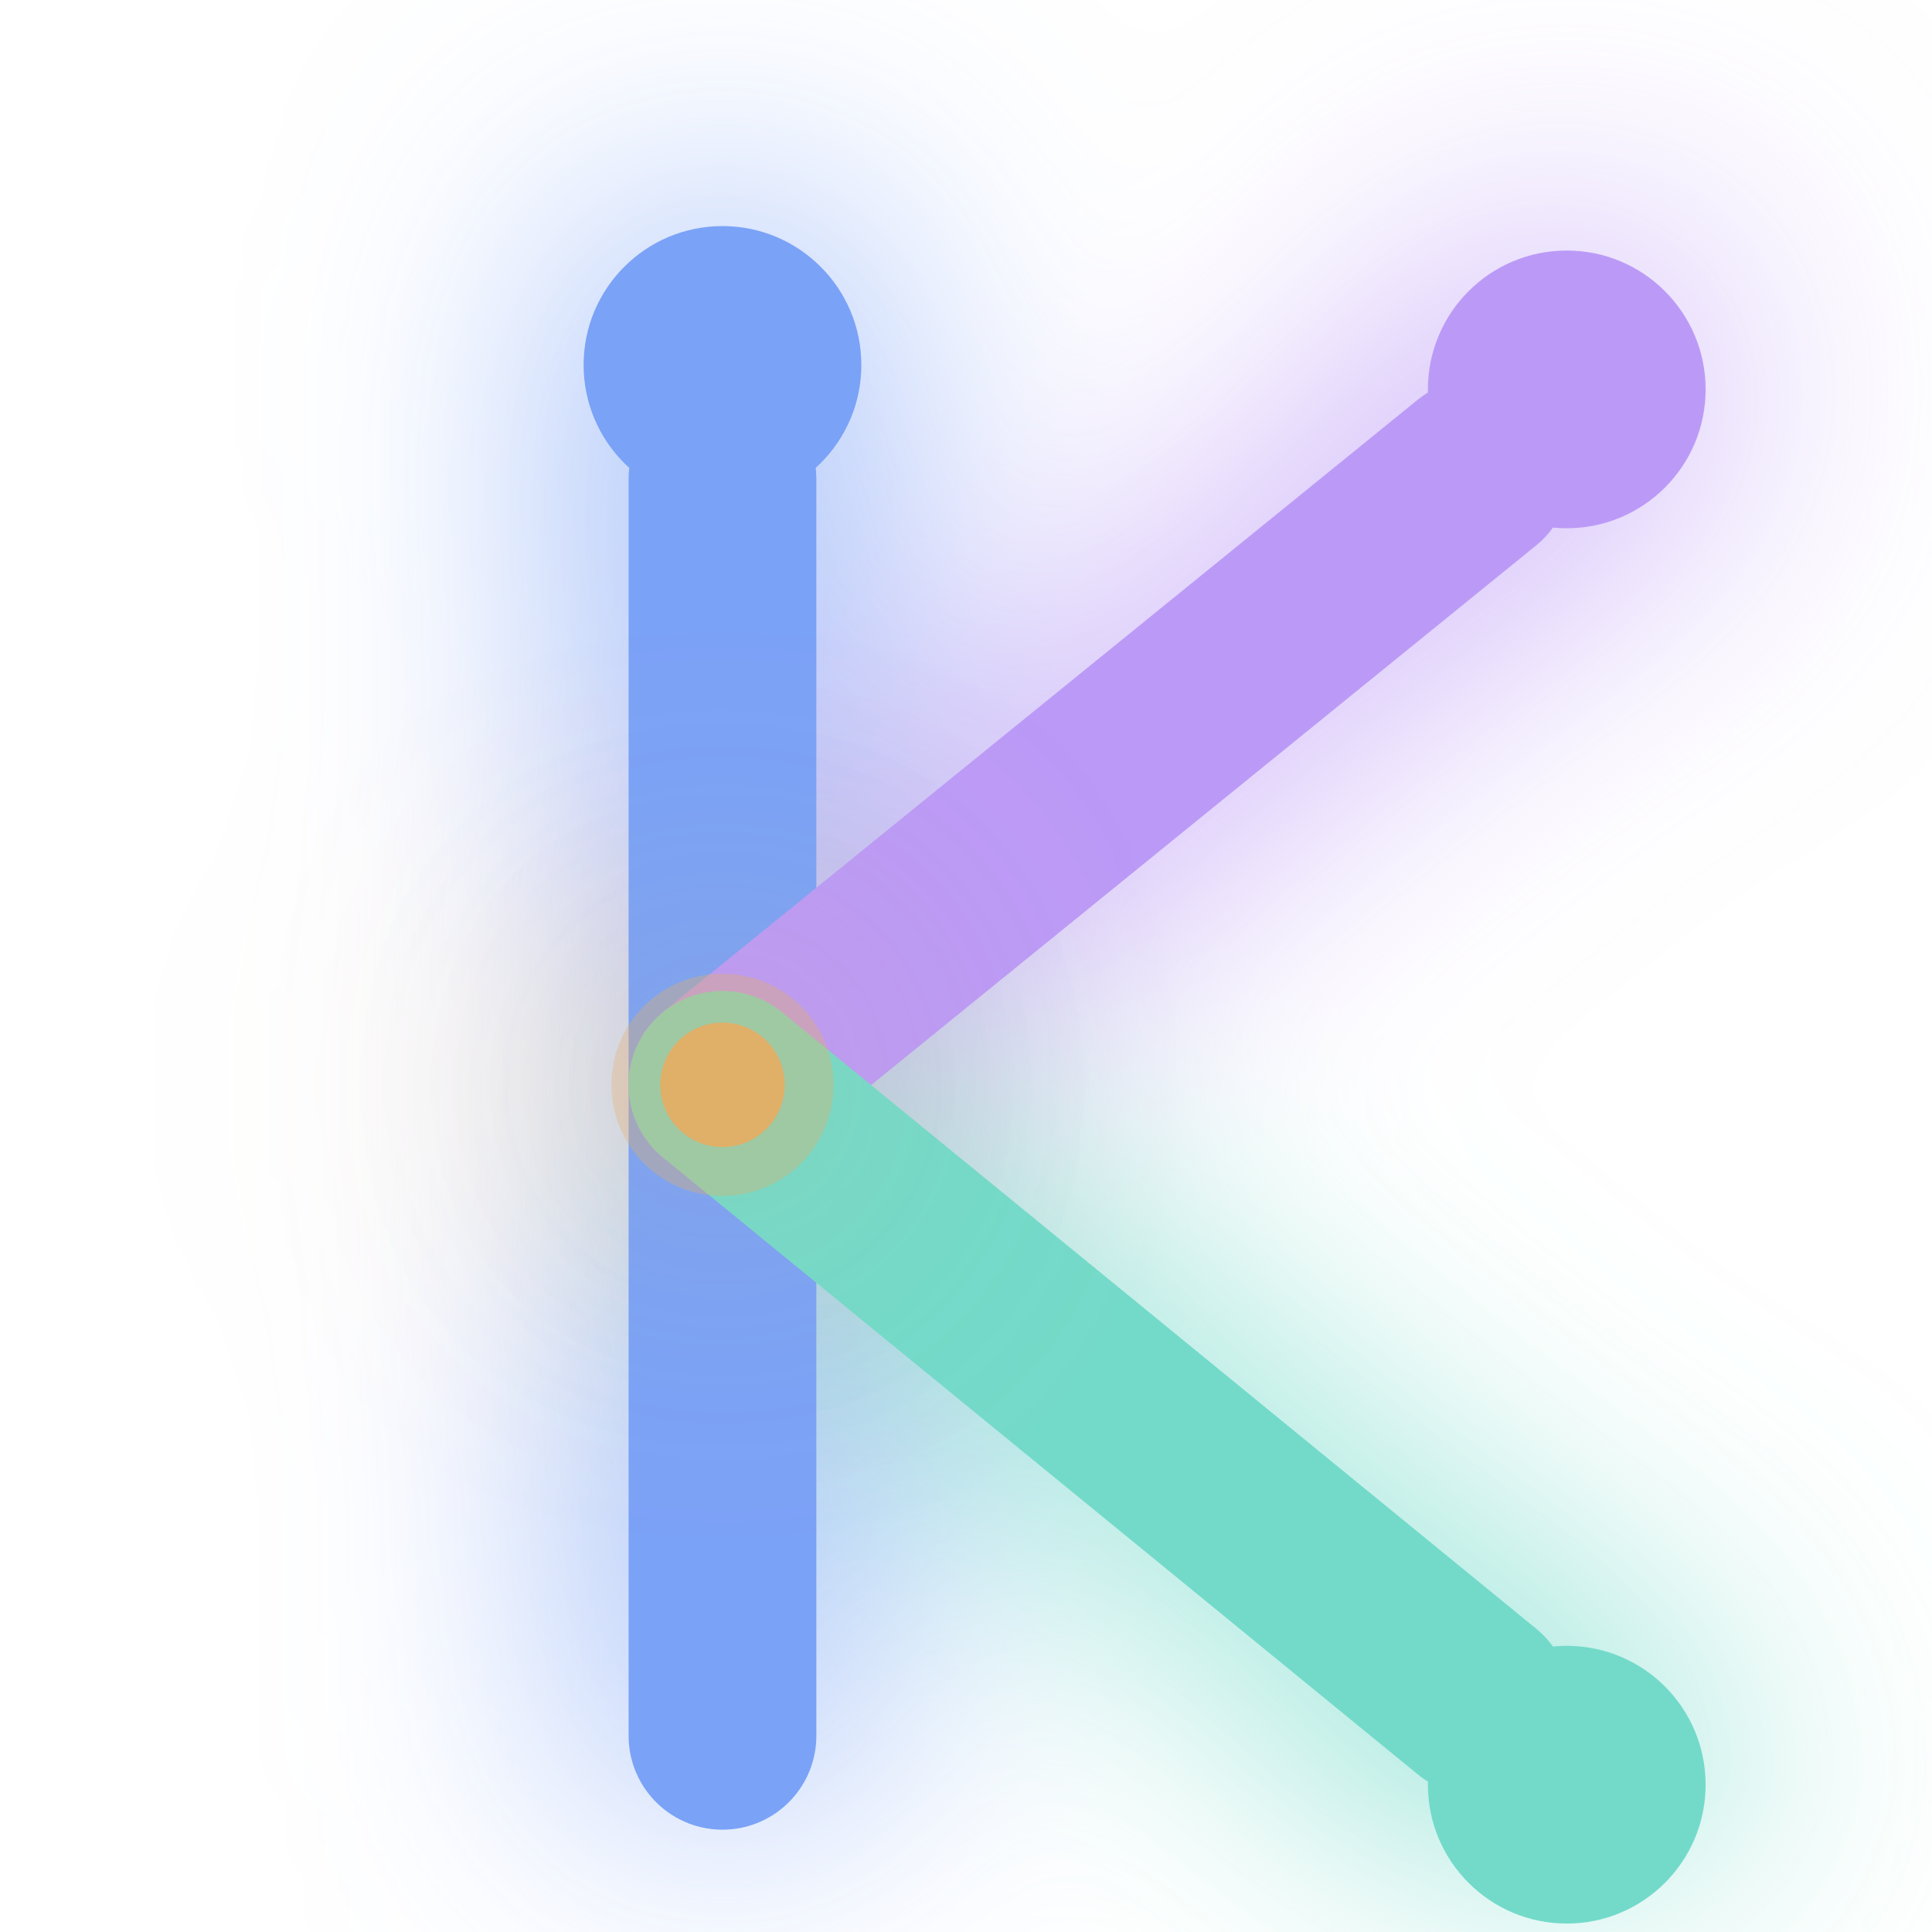
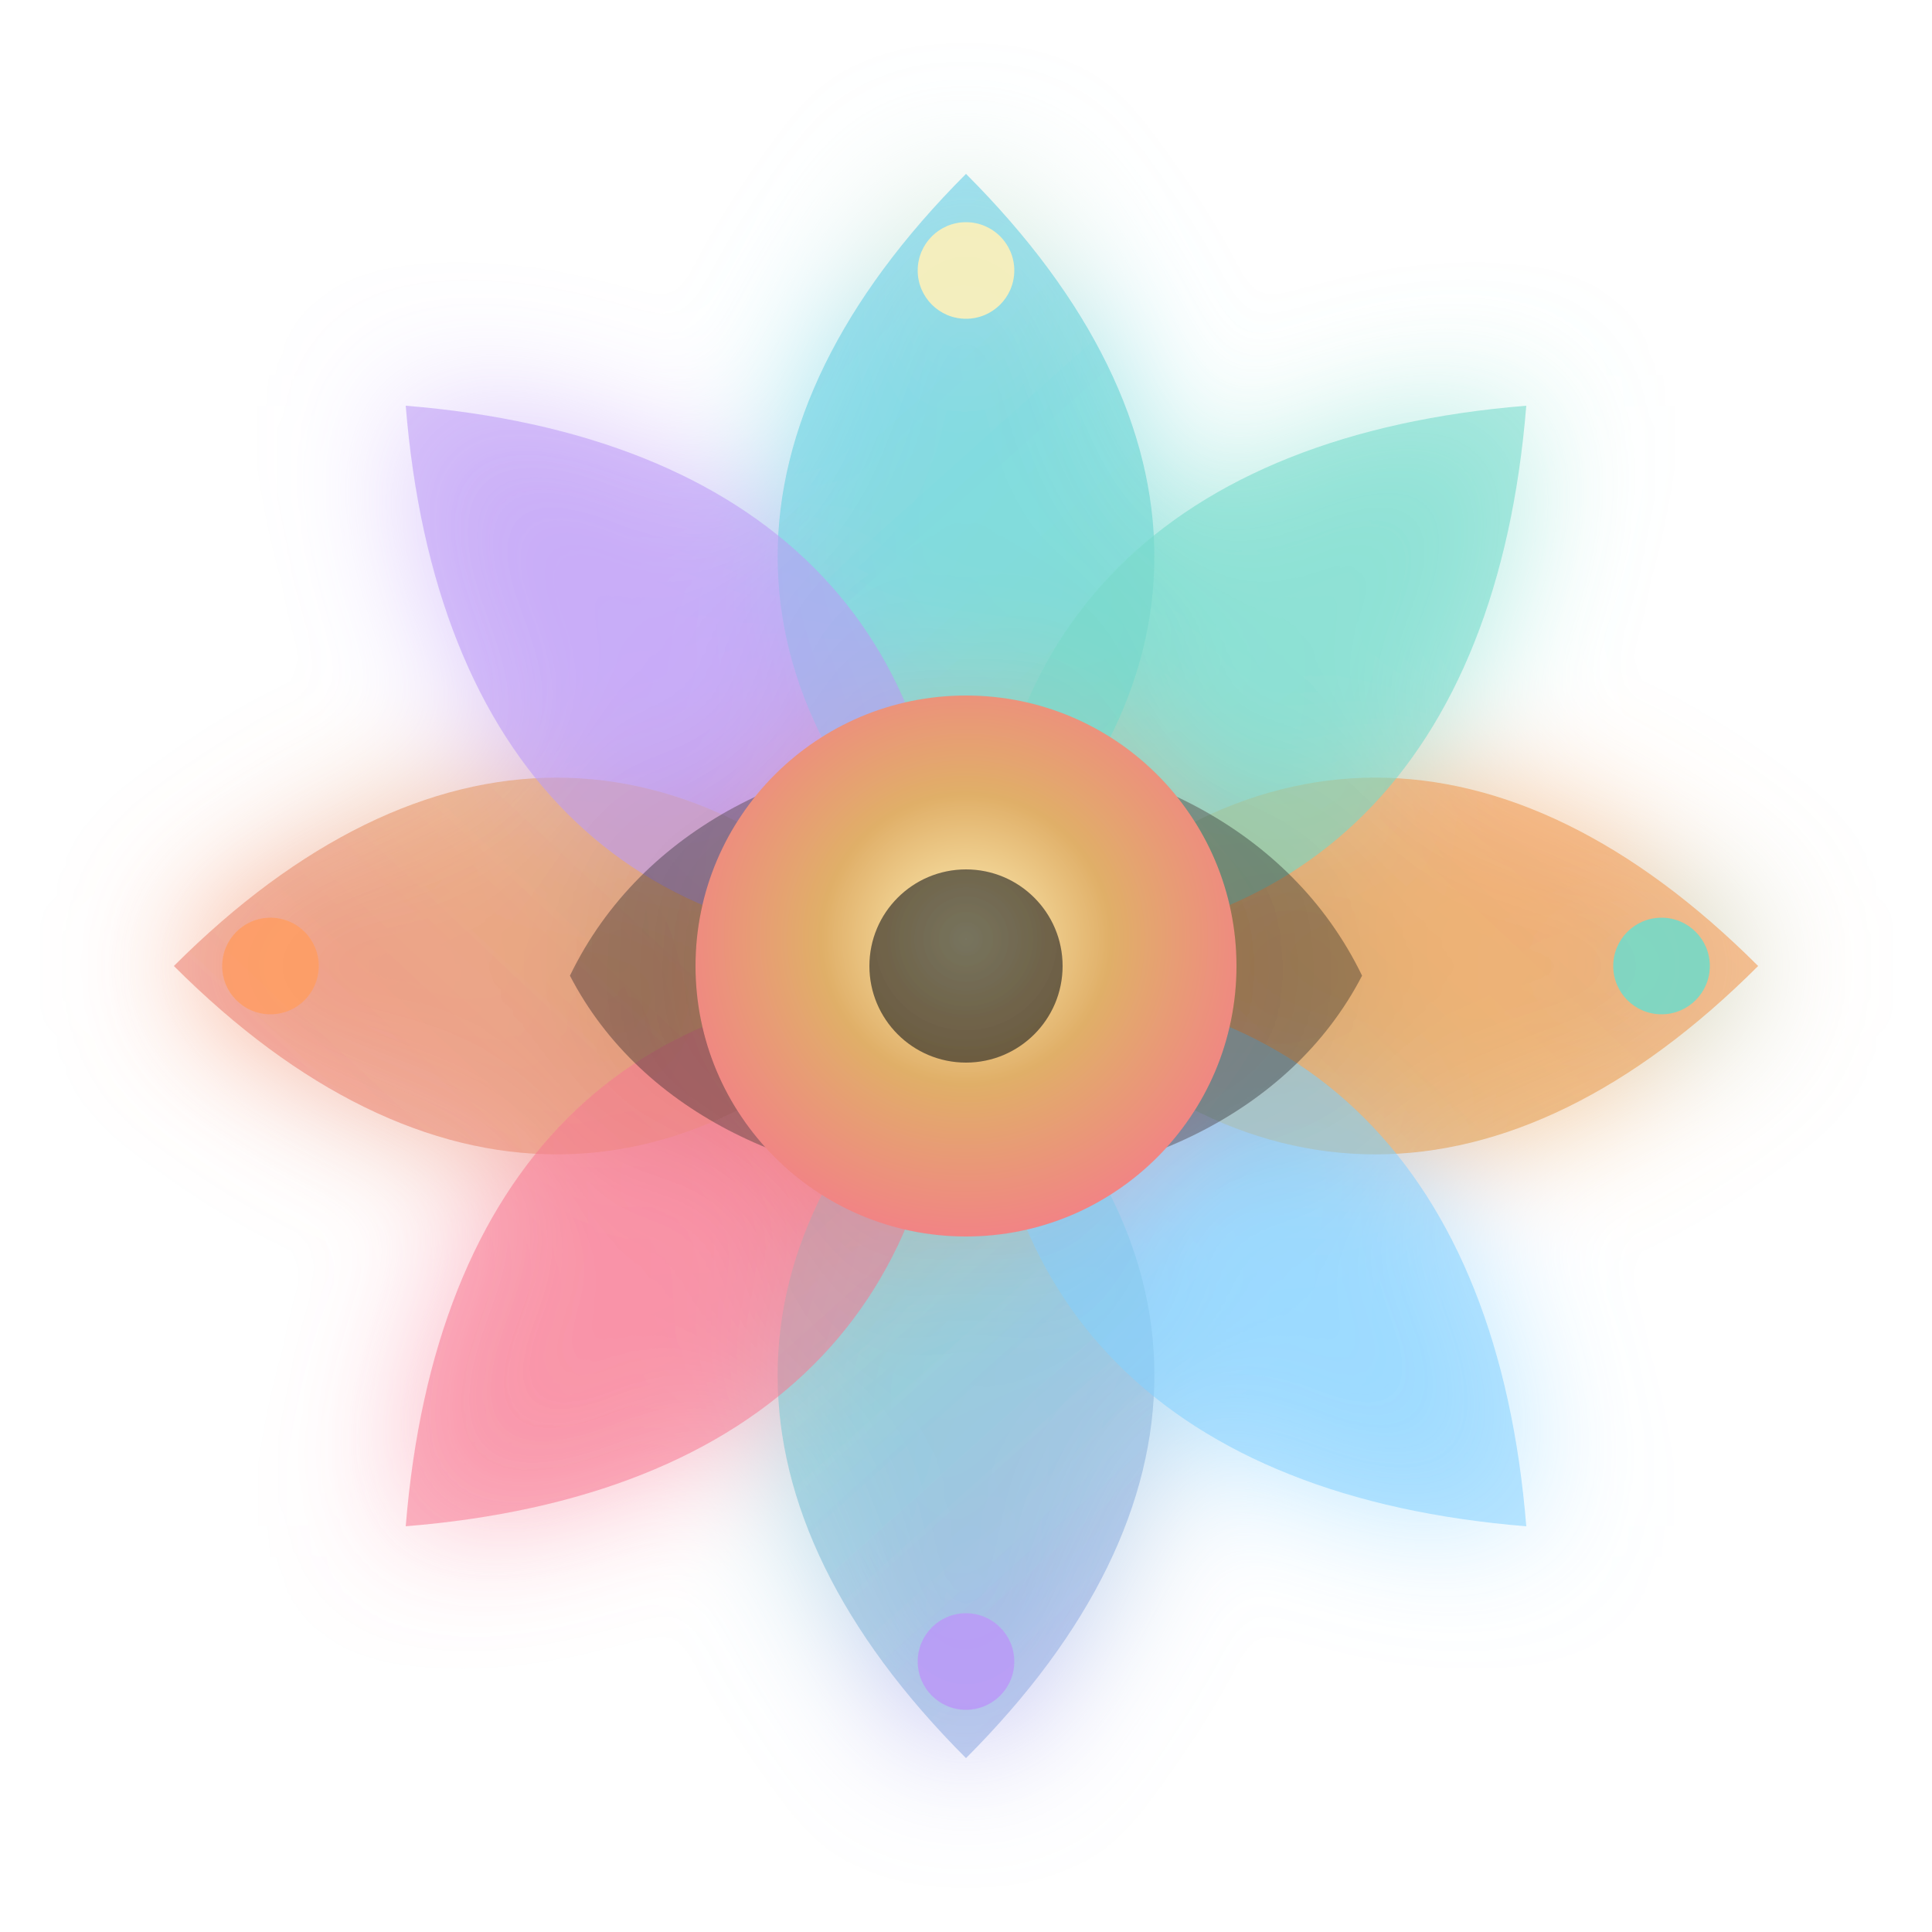
- <svg xmlns="http://www.w3.org/2000/svg" viewBox="0 0 200 200" width="200" height="200">
+ <svg xmlns="http://www.w3.org/2000/svg" viewBox="0 0 200 200" width="200" height="200" role="img" aria-label="KythOS abstract bloom mark">
  <defs>
-     <filter id="logo-glow" x="-80%" y="-80%" width="260%" height="260%">
-       <feGaussianBlur stdDeviation="14" result="blur" />
-       <feMerge>
-         <feMergeNode in="blur" />
-         <feMergeNode in="SourceGraphic" />
-       </feMerge>
-     </filter>
-     <filter id="spark-glow" x="-200%" y="-200%" width="500%" height="500%">
-       <feGaussianBlur stdDeviation="16" result="blur" />
+     <linearGradient id="petal-cool" x1="30" y1="22" x2="170" y2="178" gradientUnits="userSpaceOnUse">
+       <stop offset="0%" stop-color="#7dcfff" />
+       <stop offset="48%" stop-color="#73daca" />
+       <stop offset="100%" stop-color="#bb9af7" />
+     </linearGradient>
+     <linearGradient id="petal-warm" x1="170" y1="30" x2="35" y2="174" gradientUnits="userSpaceOnUse">
+       <stop offset="0%" stop-color="#ff9e64" />
+       <stop offset="48%" stop-color="#e0af68" />
+       <stop offset="100%" stop-color="#f7768e" />
+     </linearGradient>
+     <radialGradient id="core-fill" cx="50%" cy="45%" r="64%">
+       <stop offset="0%" stop-color="#fff1b8" />
+       <stop offset="42%" stop-color="#e0af68" />
+       <stop offset="100%" stop-color="#f7768e" />
+     </radialGradient>
+     <filter id="soft-glow" x="-70%" y="-70%" width="240%" height="240%">
+       <feGaussianBlur stdDeviation="7" result="blur" />
      <feMerge>
        <feMergeNode in="blur" />
        <feMergeNode in="SourceGraphic" />
      </feMerge>
    </filter>
  </defs>
-   <g transform="translate(12, 18) scale(1.15)" filter="url(#logo-glow)">
-     <line x1="54.6" y1="140.6" x2="54.6" y2="27.5" stroke="#7aa2f7" stroke-width="16.9" stroke-linecap="round" />
-     <circle cx="54.6" cy="17.2" r="12.5" fill="#7aa2f7" />
-     <line x1="122.5" y1="26.9" x2="54.6" y2="82.0" stroke="#bb9af7" stroke-width="16.9" stroke-linecap="round" />
-     <circle cx="130.6" cy="19.4" r="12.5" fill="#bb9af7" />
-     <line x1="122.5" y1="137.5" x2="54.6" y2="82.0" stroke="#73daca" stroke-width="16.9" stroke-linecap="round" />
-     <circle cx="130.6" cy="145.0" r="12.5" fill="#73daca" />
-     <circle cx="54.6" cy="82.0" r="10.0" fill="#e0af68" opacity="0.4" filter="url(#spark-glow)" />
-     <circle cx="54.6" cy="82.0" r="5.6" fill="#e0af68" />
+   <g filter="url(#soft-glow)">
+     <g opacity="0.9">
+       <path d="M100 18 C126 44 126 72 100 95 C74 72 74 44 100 18Z" fill="url(#petal-cool)" opacity="0.78" />
+       <path d="M182 100 C156 126 128 126 105 100 C128 74 156 74 182 100Z" fill="url(#petal-warm)" opacity="0.78" />
+       <path d="M100 182 C74 156 74 128 100 105 C126 128 126 156 100 182Z" fill="url(#petal-cool)" opacity="0.72" />
+       <path d="M18 100 C44 74 72 74 95 100 C72 126 44 126 18 100Z" fill="url(#petal-warm)" opacity="0.72" />
+       <path d="M42 42 C79 45 99 65 98 98 C65 99 45 79 42 42Z" fill="#bb9af7" opacity="0.62" />
+       <path d="M158 42 C155 79 135 99 102 98 C101 65 121 45 158 42Z" fill="#73daca" opacity="0.62" />
+       <path d="M158 158 C121 155 101 135 102 102 C135 101 155 121 158 158Z" fill="#7dcfff" opacity="0.58" />
+       <path d="M42 158 C45 121 65 101 98 102 C99 135 79 155 42 158Z" fill="#f7768e" opacity="0.58" />
+     </g>
+     <path d="M59 101 C74 70 126 70 141 101 C126 130 74 130 59 101Z" fill="#0d1117" opacity="0.34" />
+     <circle cx="100" cy="100" r="28" fill="url(#core-fill)" />
+     <circle cx="100" cy="100" r="10" fill="#0d1117" opacity="0.56" />
+     <circle cx="100" cy="28" r="5" fill="#fff1b8" opacity="0.88" />
+     <circle cx="172" cy="100" r="5" fill="#73daca" opacity="0.88" />
+     <circle cx="100" cy="172" r="5" fill="#bb9af7" opacity="0.88" />
+     <circle cx="28" cy="100" r="5" fill="#ff9e64" opacity="0.88" />
  </g>
</svg>
